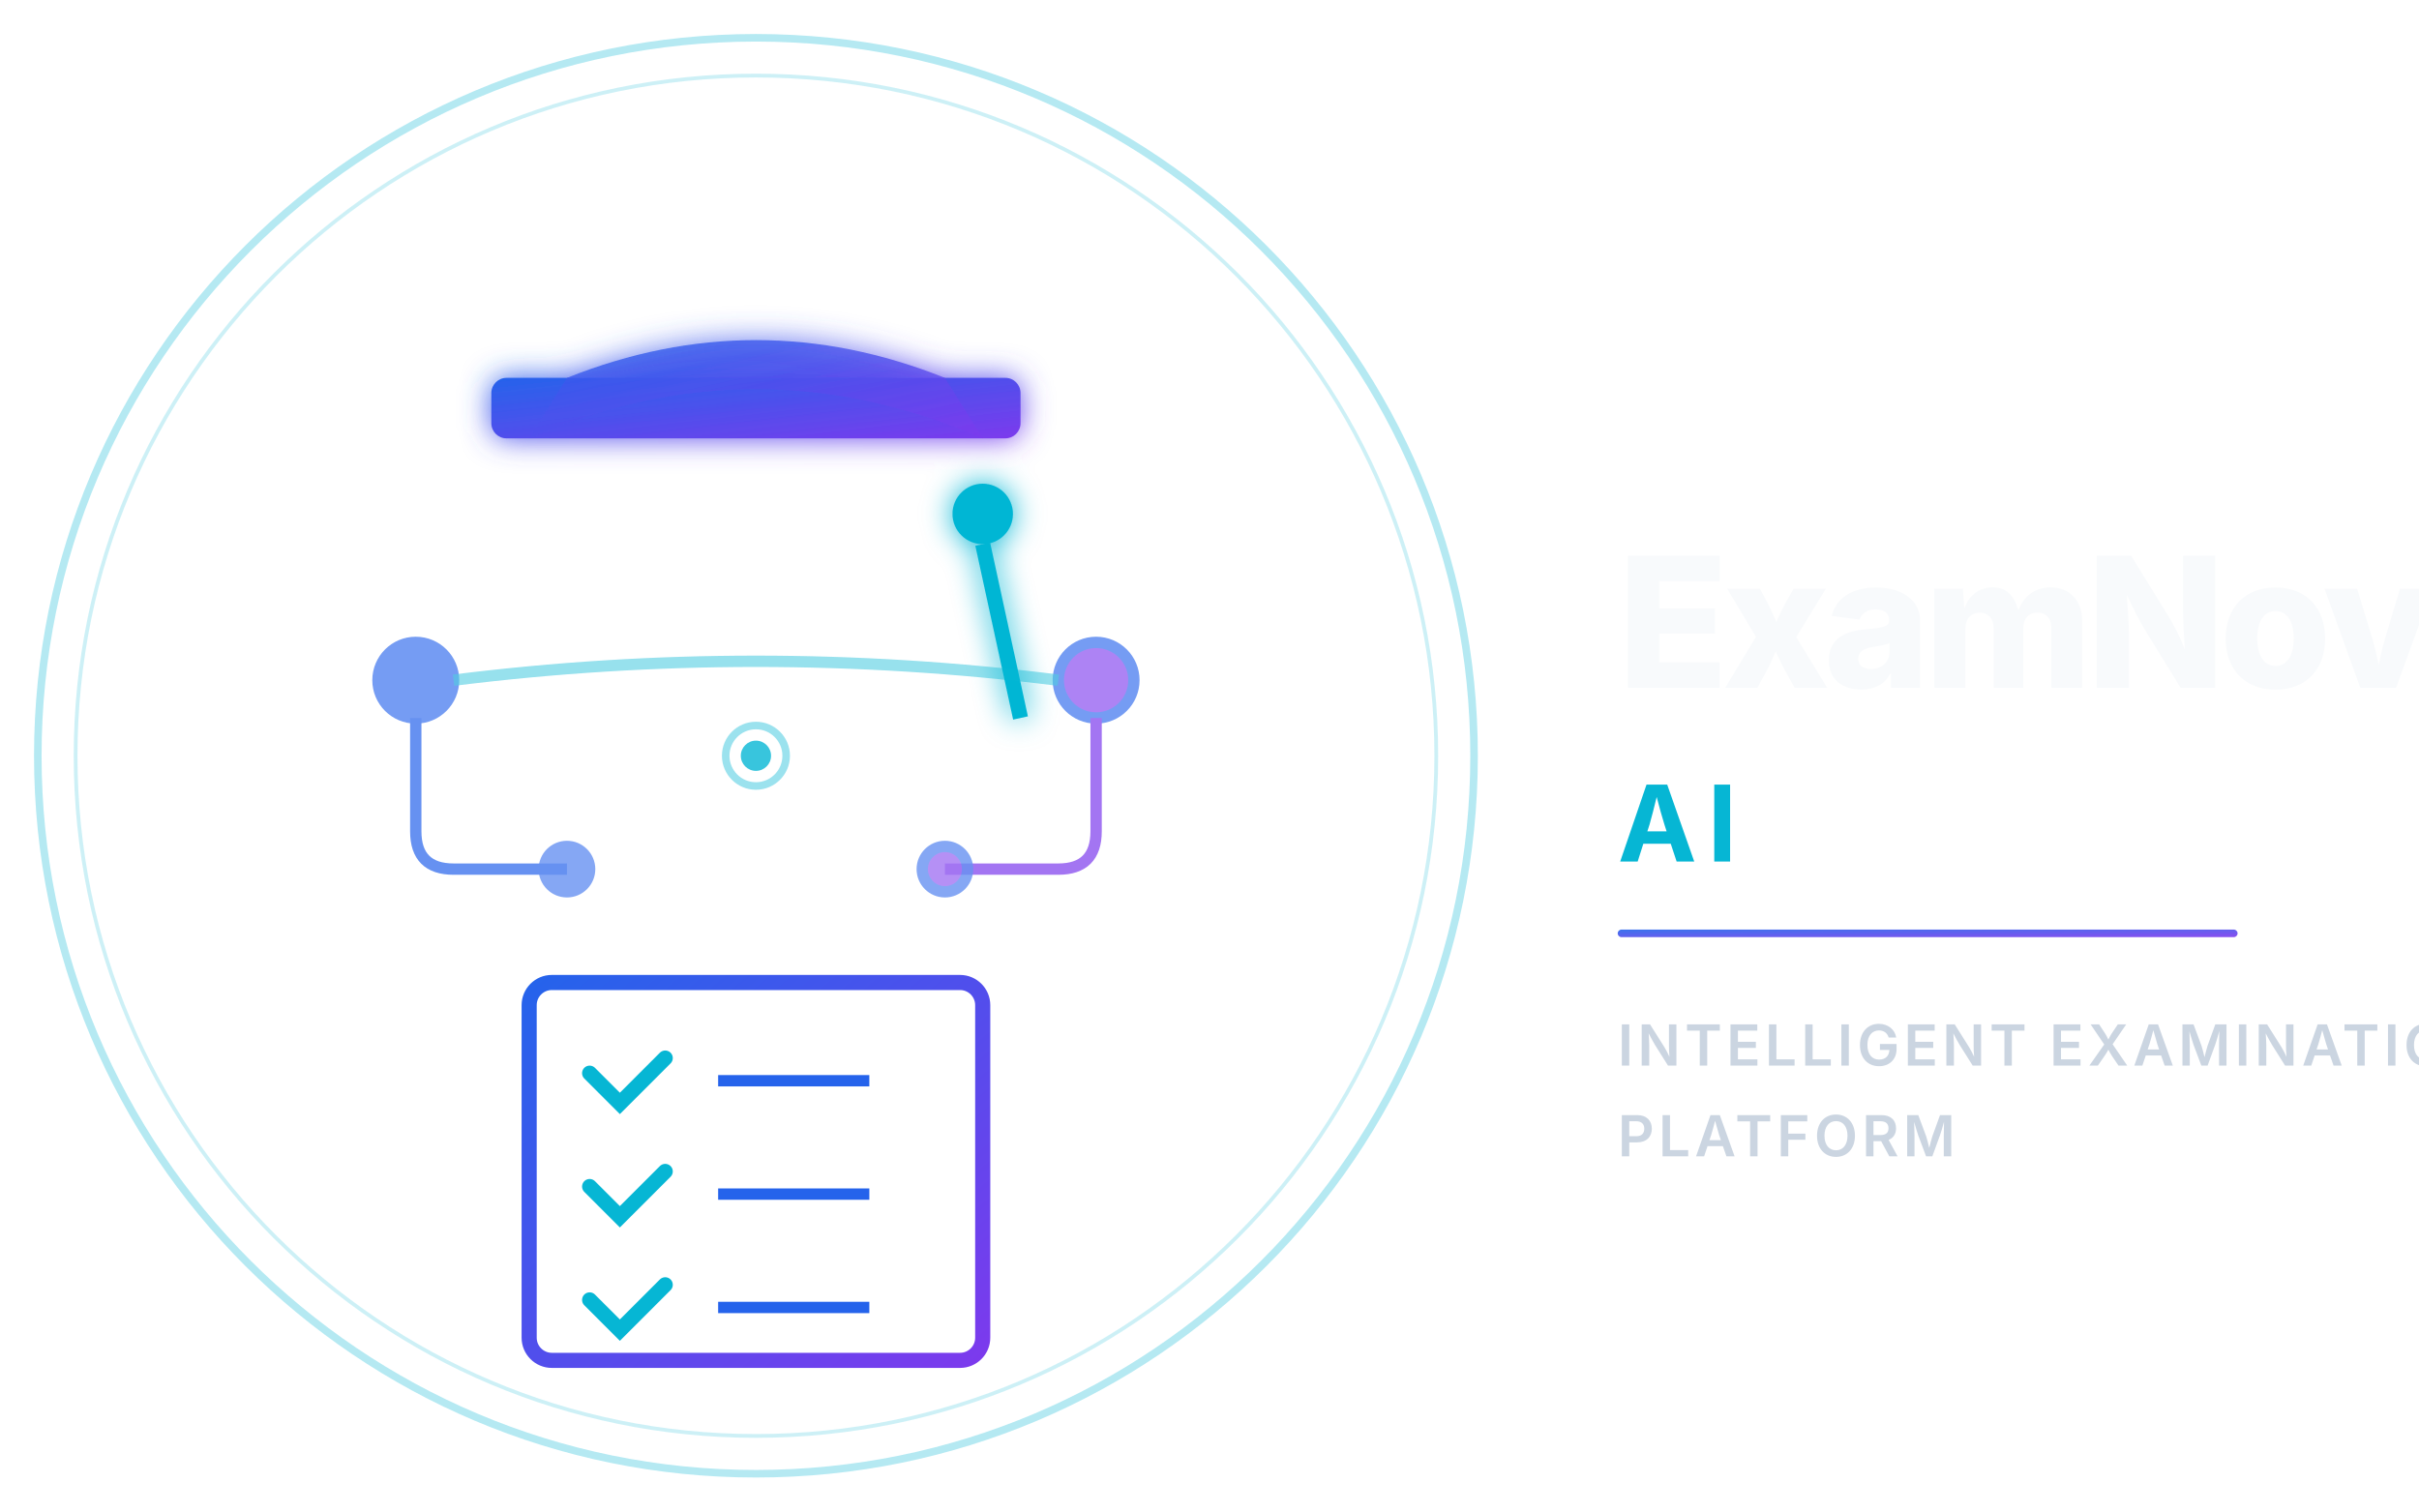
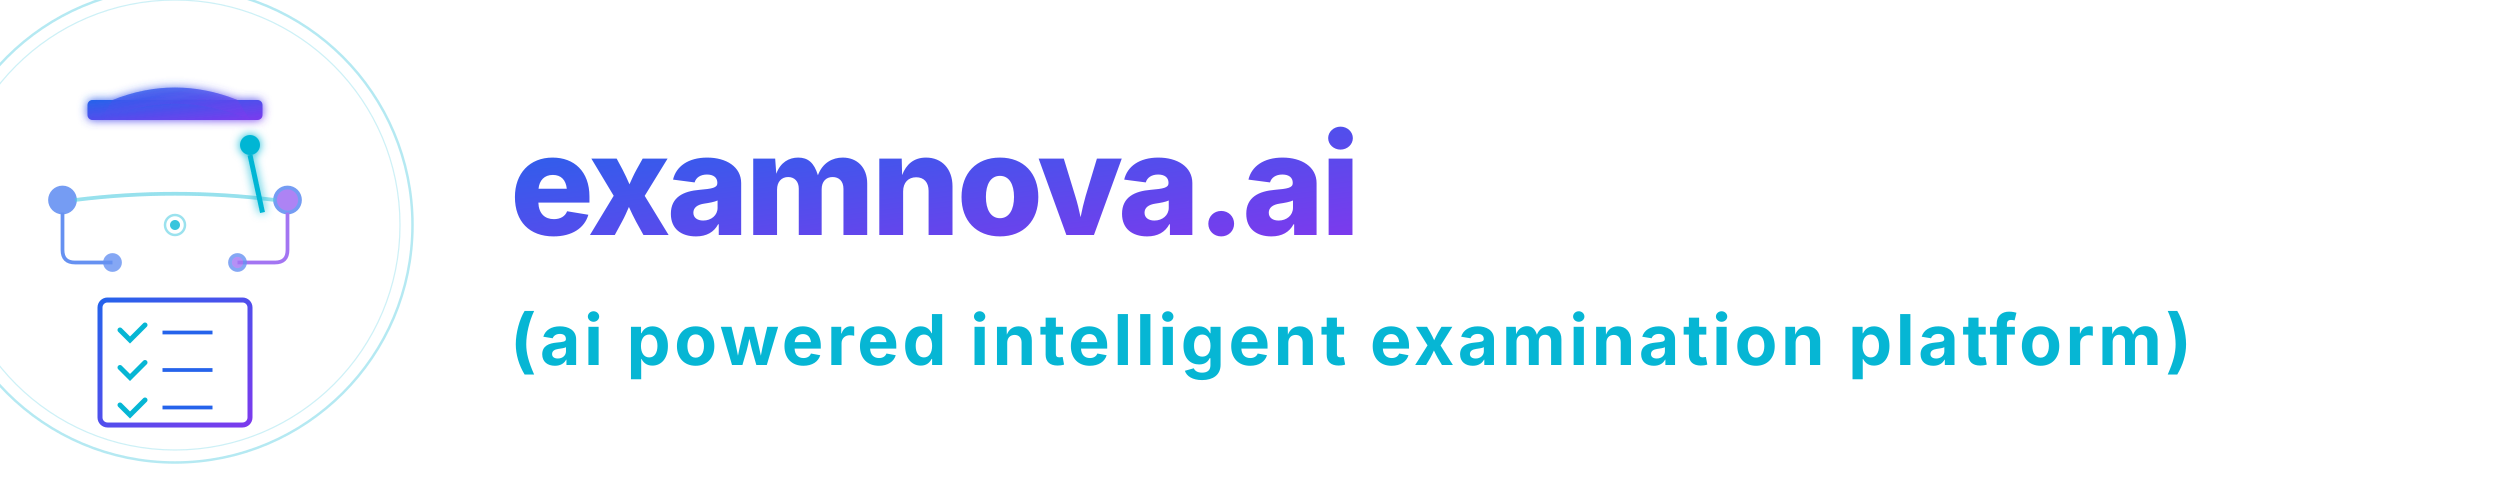
- <svg xmlns="http://www.w3.org/2000/svg" viewBox="0 0 320 200" role="img" aria-labelledby="logoTitle logoDescription">
+ <svg xmlns="http://www.w3.org/2000/svg" viewBox="0 0 500 100" role="img" aria-labelledby="logoTitle logoDescription">
  <defs>
    <linearGradient id="logoGradient" x1="0%" y1="0%" x2="100%" y2="100%">
      <stop offset="0%" style="stop-color:#2563EB;stop-opacity:1" />
      <stop offset="100%" style="stop-color:#7C3AED;stop-opacity:1" />
    </linearGradient>
    <filter id="glow">
      <feGaussianBlur stdDeviation="2" result="coloredBlur" />
      <feMerge>
        <feMergeNode in="coloredBlur" />
        <feMergeNode in="SourceGraphic" />
      </feMerge>
    </filter>
  </defs>
-   <circle cx="100" cy="100" r="95" fill="none" stroke="#06B6D4" stroke-width="1" opacity="0.3" />
-   <circle cx="100" cy="100" r="90" fill="none" stroke="#06B6D4" stroke-width="0.5" opacity="0.2" />
-   <g filter="url(#glow)">
-     <rect x="65" y="50" width="70" height="8" rx="2" fill="url(#logoGradient)" />
-     <circle cx="130" cy="68" r="4" fill="#06B6D4" />
-     <line x1="130" y1="72" x2="135" y2="95" stroke="#06B6D4" stroke-width="2" />
-     <path d="M 70 58 Q 100 45 130 58 L 125 50 Q 100 40 75 50 Z" fill="url(#logoGradient)" opacity="0.8" />
+   <g transform="translate(-15 -5) scale(.5)">
+     <circle cx="100" cy="100" r="95" fill="none" stroke="#06B6D4" stroke-width="1" opacity="0.3" />
+     <circle cx="100" cy="100" r="90" fill="none" stroke="#06B6D4" stroke-width="0.5" opacity="0.2" />
+     <g filter="url(#glow)">
+       <rect x="65" y="50" width="70" height="8" rx="2" fill="url(#logoGradient)" />
+       <circle cx="130" cy="68" r="4" fill="#06B6D4" />
+       <line x1="130" y1="72" x2="135" y2="95" stroke="#06B6D4" stroke-width="2" />
+       <path d="M 70 58 Q 100 45 130 58 L 125 50 Q 100 40 75 50 Z" fill="url(#logoGradient)" opacity="0.8" />
+     </g>
+     <g stroke="#2563EB" stroke-width="1.5" fill="none" opacity="0.7">
+       <circle cx="55" cy="90" r="5" fill="#2563EB" opacity="0.9" />
+       <path d="M 55 95 L 55 110 Q 55 115 60 115 L 75 115" stroke="#2563EB" stroke-width="1.5" />
+       <circle cx="75" cy="115" r="3" fill="#2563EB" opacity="0.8" />
+       <circle cx="145" cy="90" r="5" fill="#7C3AED" opacity="0.9" />
+       <path d="M 145 95 L 145 110 Q 145 115 140 115 L 125 115" stroke="#7C3AED" stroke-width="1.5" />
+       <circle cx="125" cy="115" r="3" fill="#7C3AED" opacity="0.8" />
+       <path d="M 60 90 Q 100 85 140 90" stroke="#06B6D4" stroke-width="1.5" opacity="0.6" />
+     </g>
+     <g fill="none" stroke="url(#logoGradient)" stroke-width="2">
+       <rect x="70" y="130" width="60" height="50" rx="3" stroke="url(#logoGradient)" stroke-width="2" />
+       <g stroke="#06B6D4" stroke-width="2" stroke-linecap="round">
+         <path d="M 78 142 L 82 146 L 88 140" />
+         <path d="M 78 157 L 82 161 L 88 155" />
+         <path d="M 78 172 L 82 176 L 88 170" />
+       </g>
+       <line x1="95" y1="143" x2="115" y2="143" stroke="#2563EB" stroke-width="1.5" />
+       <line x1="95" y1="158" x2="115" y2="158" stroke="#2563EB" stroke-width="1.5" />
+       <line x1="95" y1="173" x2="115" y2="173" stroke="#2563EB" stroke-width="1.5" />
+     </g>
+     <circle cx="100" cy="100" r="2" fill="#06B6D4" opacity="0.8" />
+     <circle cx="100" cy="100" r="4" fill="none" stroke="#06B6D4" stroke-width="1" opacity="0.4" />
  </g>
-   <g stroke="#2563EB" stroke-width="1.5" fill="none" opacity="0.7">
-     <circle cx="55" cy="90" r="5" fill="#2563EB" opacity="0.9" />
-     <path d="M 55 95 L 55 110 Q 55 115 60 115 L 75 115" stroke="#2563EB" stroke-width="1.5" />
-     <circle cx="75" cy="115" r="3" fill="#2563EB" opacity="0.8" />
-     <circle cx="145" cy="90" r="5" fill="#7C3AED" opacity="0.9" />
-     <path d="M 145 95 L 145 110 Q 145 115 140 115 L 125 115" stroke="#7C3AED" stroke-width="1.5" />
-     <circle cx="125" cy="115" r="3" fill="#7C3AED" opacity="0.8" />
-     <path d="M 60 90 Q 100 85 140 90" stroke="#06B6D4" stroke-width="1.5" opacity="0.6" />
-   </g>
-   <g fill="none" stroke="url(#logoGradient)" stroke-width="2">
-     <rect x="70" y="130" width="60" height="50" rx="3" stroke="url(#logoGradient)" stroke-width="2" />
-     <g stroke="#06B6D4" stroke-width="2" stroke-linecap="round">
-       <path d="M 78 142 L 82 146 L 88 140" />
-       <path d="M 78 157 L 82 161 L 88 155" />
-       <path d="M 78 172 L 82 176 L 88 170" />
-     </g>
-     <line x1="95" y1="143" x2="115" y2="143" stroke="#2563EB" stroke-width="1.5" />
-     <line x1="95" y1="158" x2="115" y2="158" stroke="#2563EB" stroke-width="1.5" />
-     <line x1="95" y1="173" x2="115" y2="173" stroke="#2563EB" stroke-width="1.5" />
-   </g>
-   <circle cx="100" cy="100" r="2" fill="#06B6D4" opacity="0.8" />
-   <circle cx="100" cy="100" r="4" fill="none" stroke="#06B6D4" stroke-width="1" opacity="0.4" />
  <g font-family="Inter, Segoe UI, Arial, sans-serif">
-     <text x="214" y="91" fill="#F8FAFC" font-size="24" font-weight="800" letter-spacing="-0.8">ExamNova</text>
-     <text x="214" y="114" fill="#06B6D4" font-size="14" font-weight="700" letter-spacing="1.4">AI</text>
-     <rect x="214" y="123" width="82" height="1" rx="0.5" fill="url(#logoGradient)" opacity="0.9" />
-     <text x="214" y="141" fill="#CBD5E1" font-size="7.5" font-weight="600" letter-spacing="0.55">INTELLIGENT EXAMINATION</text>
-     <text x="214" y="153" fill="#CBD5E1" font-size="7.5" font-weight="600" letter-spacing="0.55">PLATFORM</text>
+     <text x="102" y="47" fill="url(#logoGradient)" font-size="28" font-weight="800" letter-spacing="-0.75">examnova.ai</text>
+     <text x="102" y="73" fill="#06B6D4" font-size="14" font-weight="700" letter-spacing=".7">(ai powered intelligent examination platform)</text>
  </g>
</svg>
